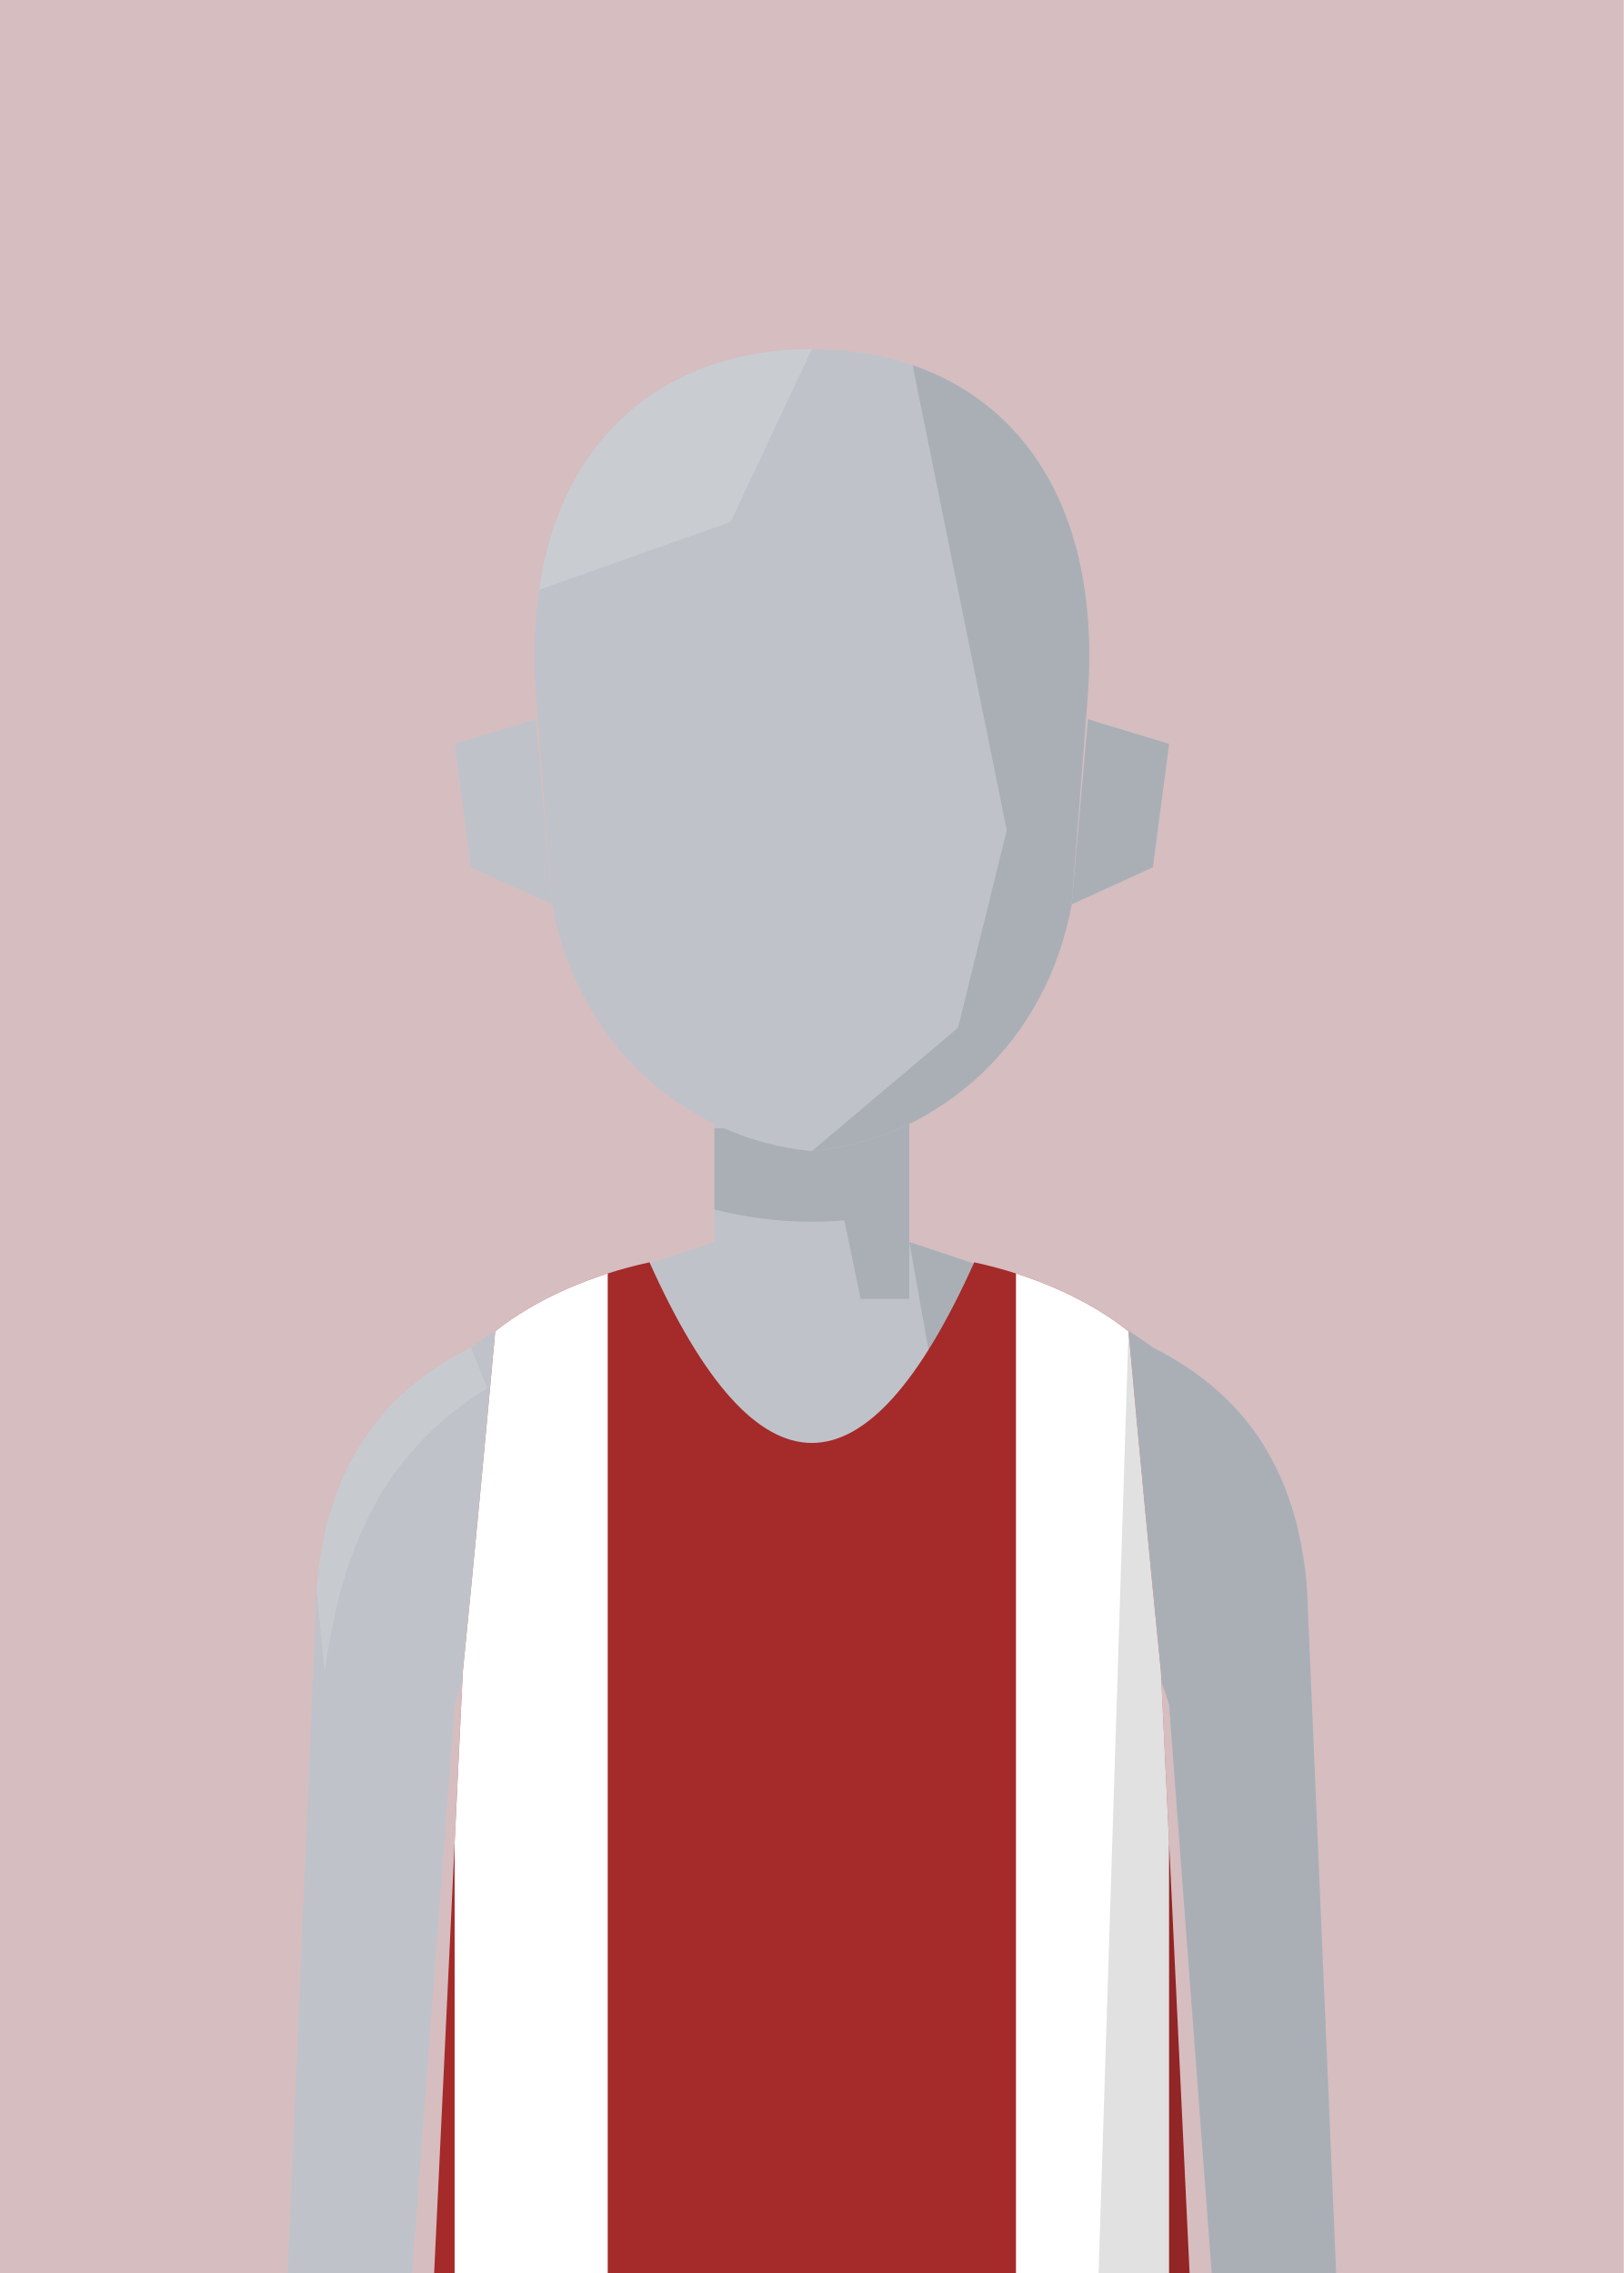
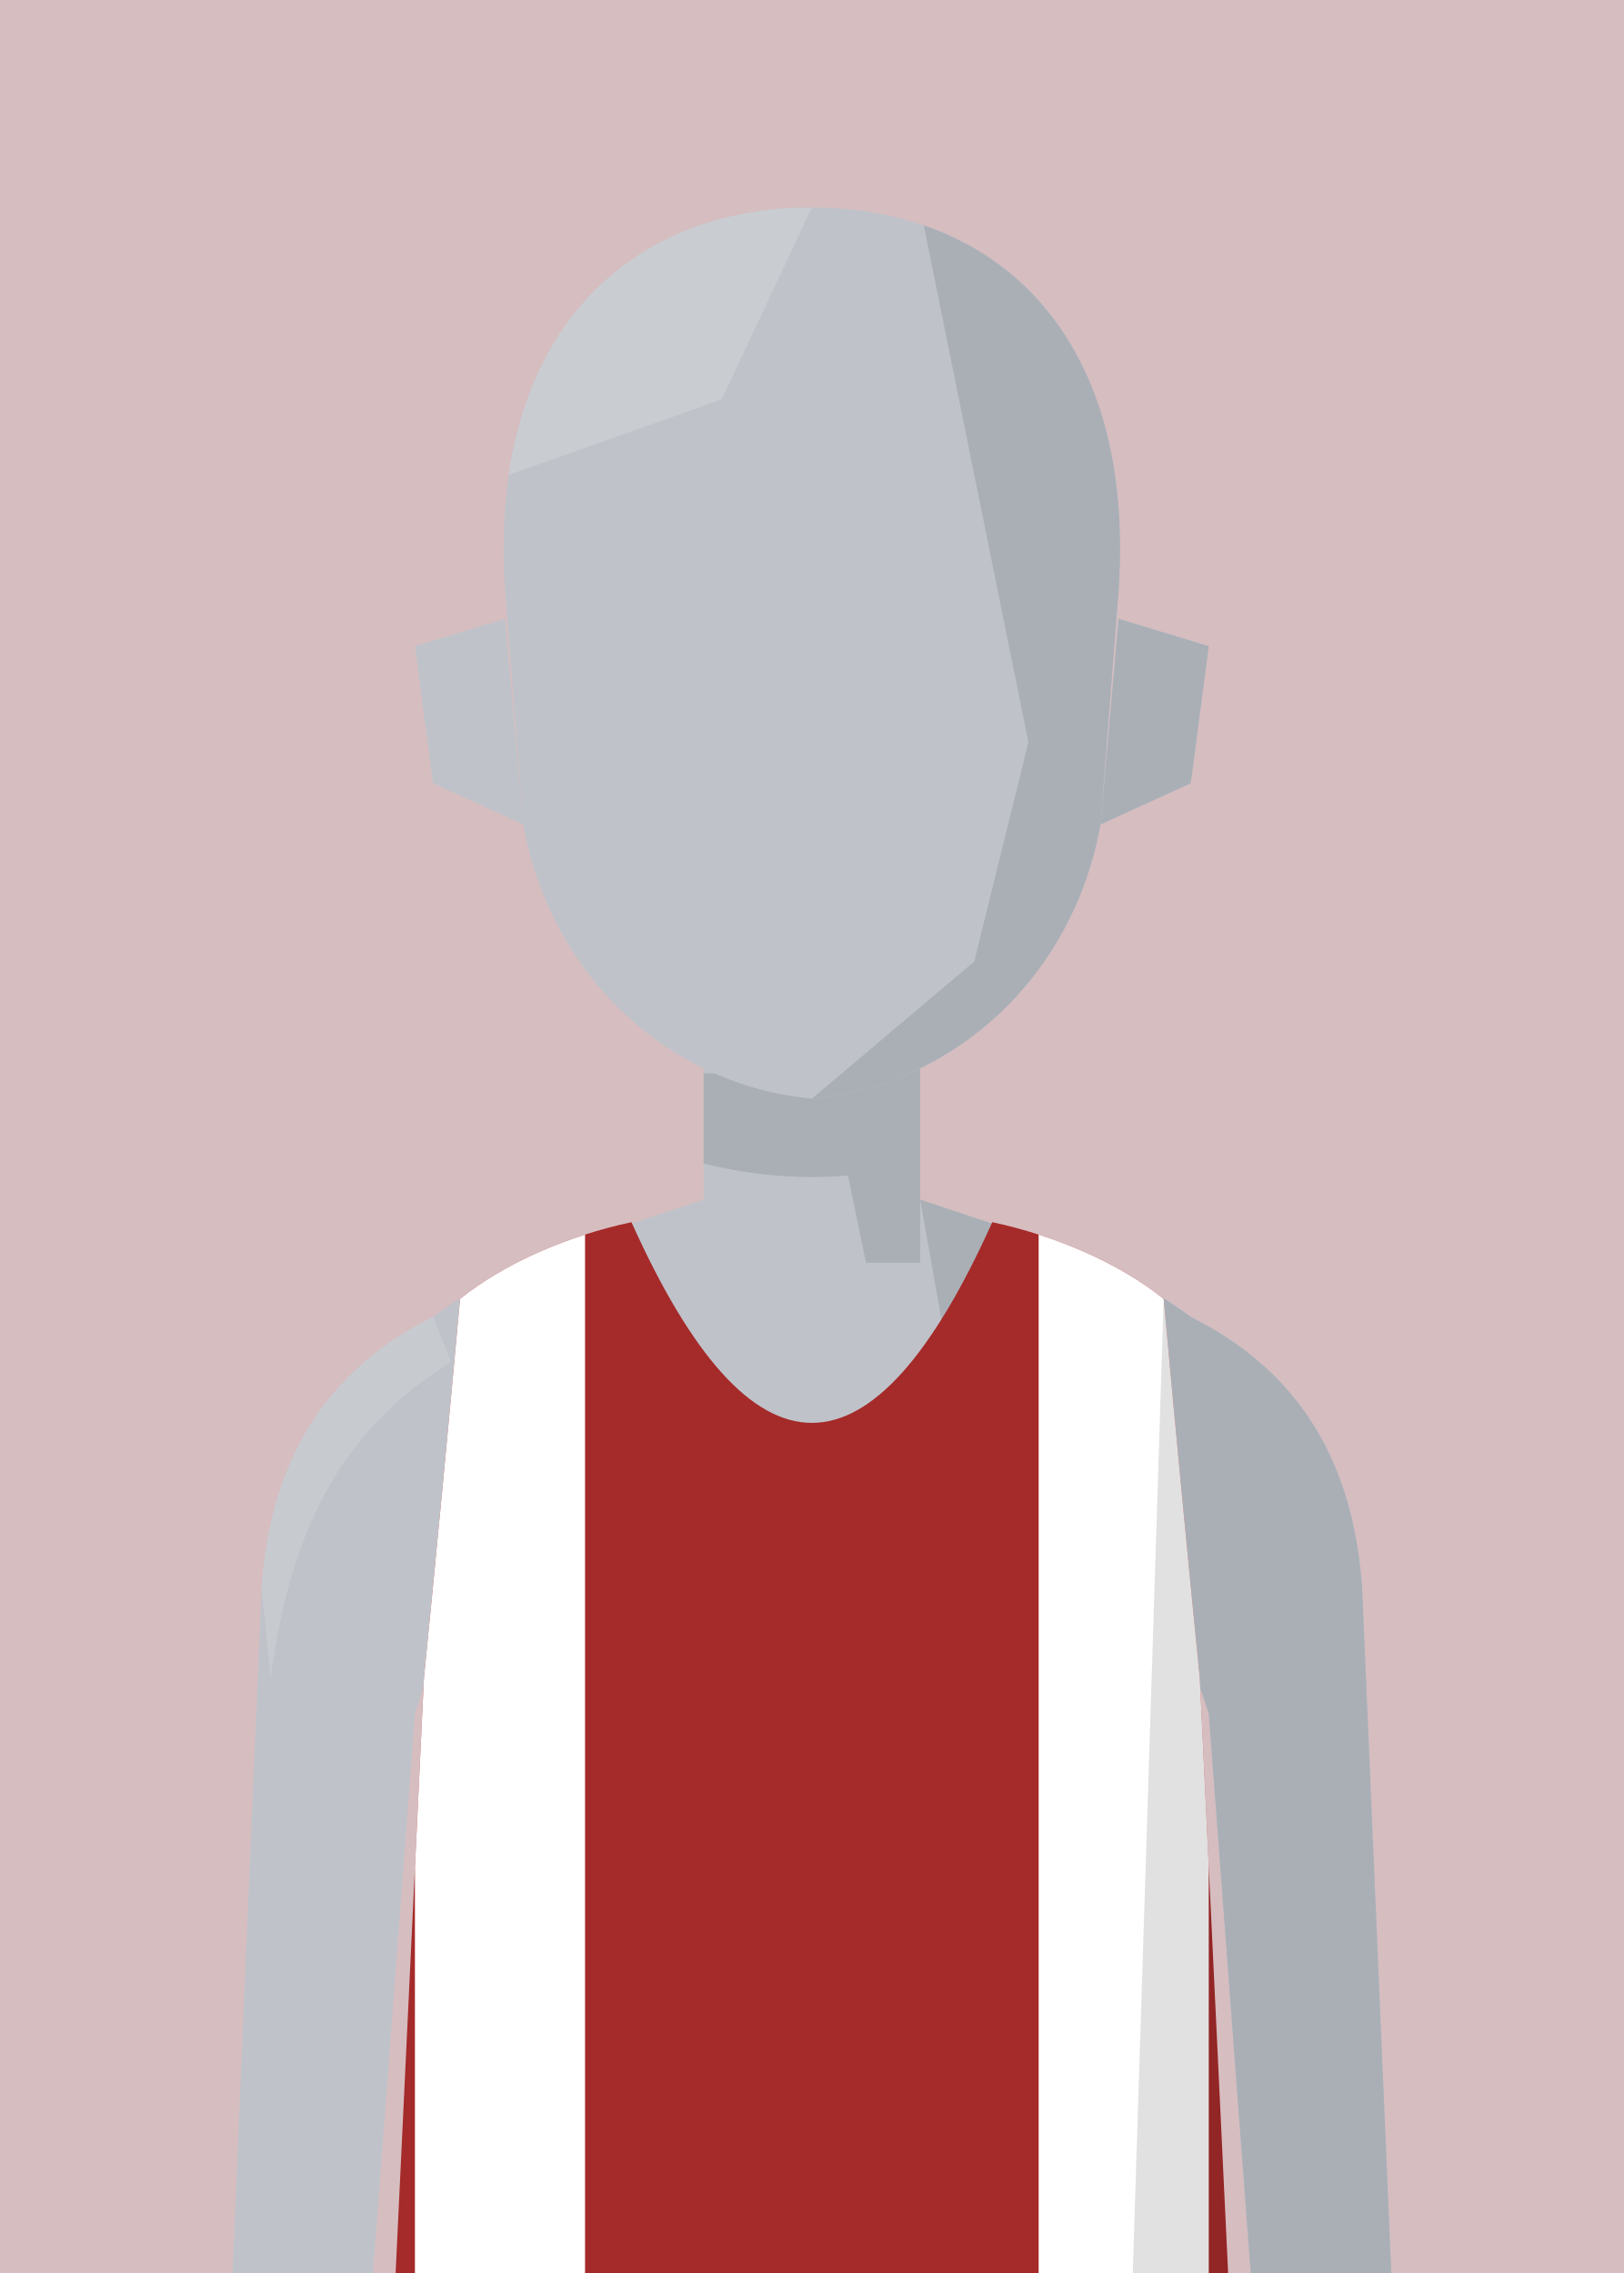
- <svg xmlns="http://www.w3.org/2000/svg" viewBox="0 0 200 280">
+ <svg xmlns="http://www.w3.org/2000/svg" viewBox="10 20 180 252">
  <defs>
    <clipPath id="vf">
      <path d="M53,330 L57,246 Q59,226 61,204 C66,200 73,197 80,195.5 Q100,240 120,195.5 C127,197 134,200 139,204 Q141,226 143,246 L147,330 Z" />
    </clipPath>
    <clipPath id="hf">
      <path d="M66,96 C64,58 80,40 100,40 C120,40 136,58 134,96 L132,130 C129,152 116,168 100,170 C84,168 71,152 68,130 Z" />
    </clipPath>
    <clipPath id="rf">
      <rect x="100" y="0" width="100" height="300" />
    </clipPath>
    <clipPath id="ef">
      <path d="M76,112 Q85,105 94,112 Q85,117 76,112 Z" />
      <path d="M106,112 Q115,105 124,112 Q115,117 106,112 Z" />
    </clipPath>
    <clipPath id="cf">
      <rect x="0" y="92" width="200" height="300" />
    </clipPath>
  </defs>
  <rect width="200" height="280" fill="#D6BDC0" />
  <g transform="translate(0,-40)">
    <rect x="88" y="171" width="24" height="37" fill="#BFC3C9" />
    <path d="M88,193 C76,197 66,200 58,206 C46,212 40,222 39,236 L35,330 L50,330 L56,250 Q59,240 64,238 L136,238 Q141,240 144,250 L150,330 L165,330 L161,236 C160,222 154,212 142,206 C134,200 124,197 112,193" fill="#BFC3C9" />
    <g fill="#AAAFB6">
      <path d="M112,193 C124,197 134,200 142,206 C154,212 160,222 161,236 L165,330 L150,330 L144,250 Q141,240 136,238 L120,238 Z" />
      <path d="M58,206 C46,212 40,222 39,236 L40,246 C42,231 47,219 60,211 Z" fill="#CDD1D6" opacity=".6" />
      <polygon points="100,171 112,171 112,200 106,200" />
      <path d="M88,179 L112,179 L112,189 Q100,192 88,189 Z" />
    </g>
    <g transform="translate(0,83) scale(1,0.76) translate(0,-40)">
      <g fill="#BFC3C9">
        <path d="M66,100 L56,104 L58,124 L68,130 Z" />
        <path d="M134,100 L144,104 L142,124 L132,130 Z" />
        <path d="M66,96 C64,58 80,40 100,40 C120,40 136,58 134,96 L132,130 C129,152 116,168 100,170 C84,168 71,152 68,130 Z" />
      </g>
      <path d="M134,100 L144,104 L142,124 L132,130 Z" fill="#AAAFB6" />
      <g clip-path="url(#hf)">
        <polygon points="112,40 140,40 140,180 100,180 100,170 118,150 124,118 120,92" fill="#AAAFB6" />
        <polygon points="60,40 100,40 90,68 60,82" fill="#CDD1D6" opacity=".7" />
      </g>
    </g>
    <g clip-path="url(#vf)">
      <path d="M53,330 L57,246 Q59,226 61,204 C66,200 73,197 80,195.5 Q100,240 120,195.5 C127,197 134,200 139,204 Q141,226 143,246 L147,330 Z" fill="#A52A2A" />
      <g transform="matrix(6.2857 0 0 6.5 37.14 193)">
        <rect x="3" y="0" width="3" height="20" fill="#fff" />
        <rect x="14" y="0" width="3" height="20" fill="#fff" />
      </g>
      <path d="M139,204 Q141,226 143,246 L147,330 L135,330 Z" fill="#000" opacity="0.12" />
    </g>
  </g>
</svg>
